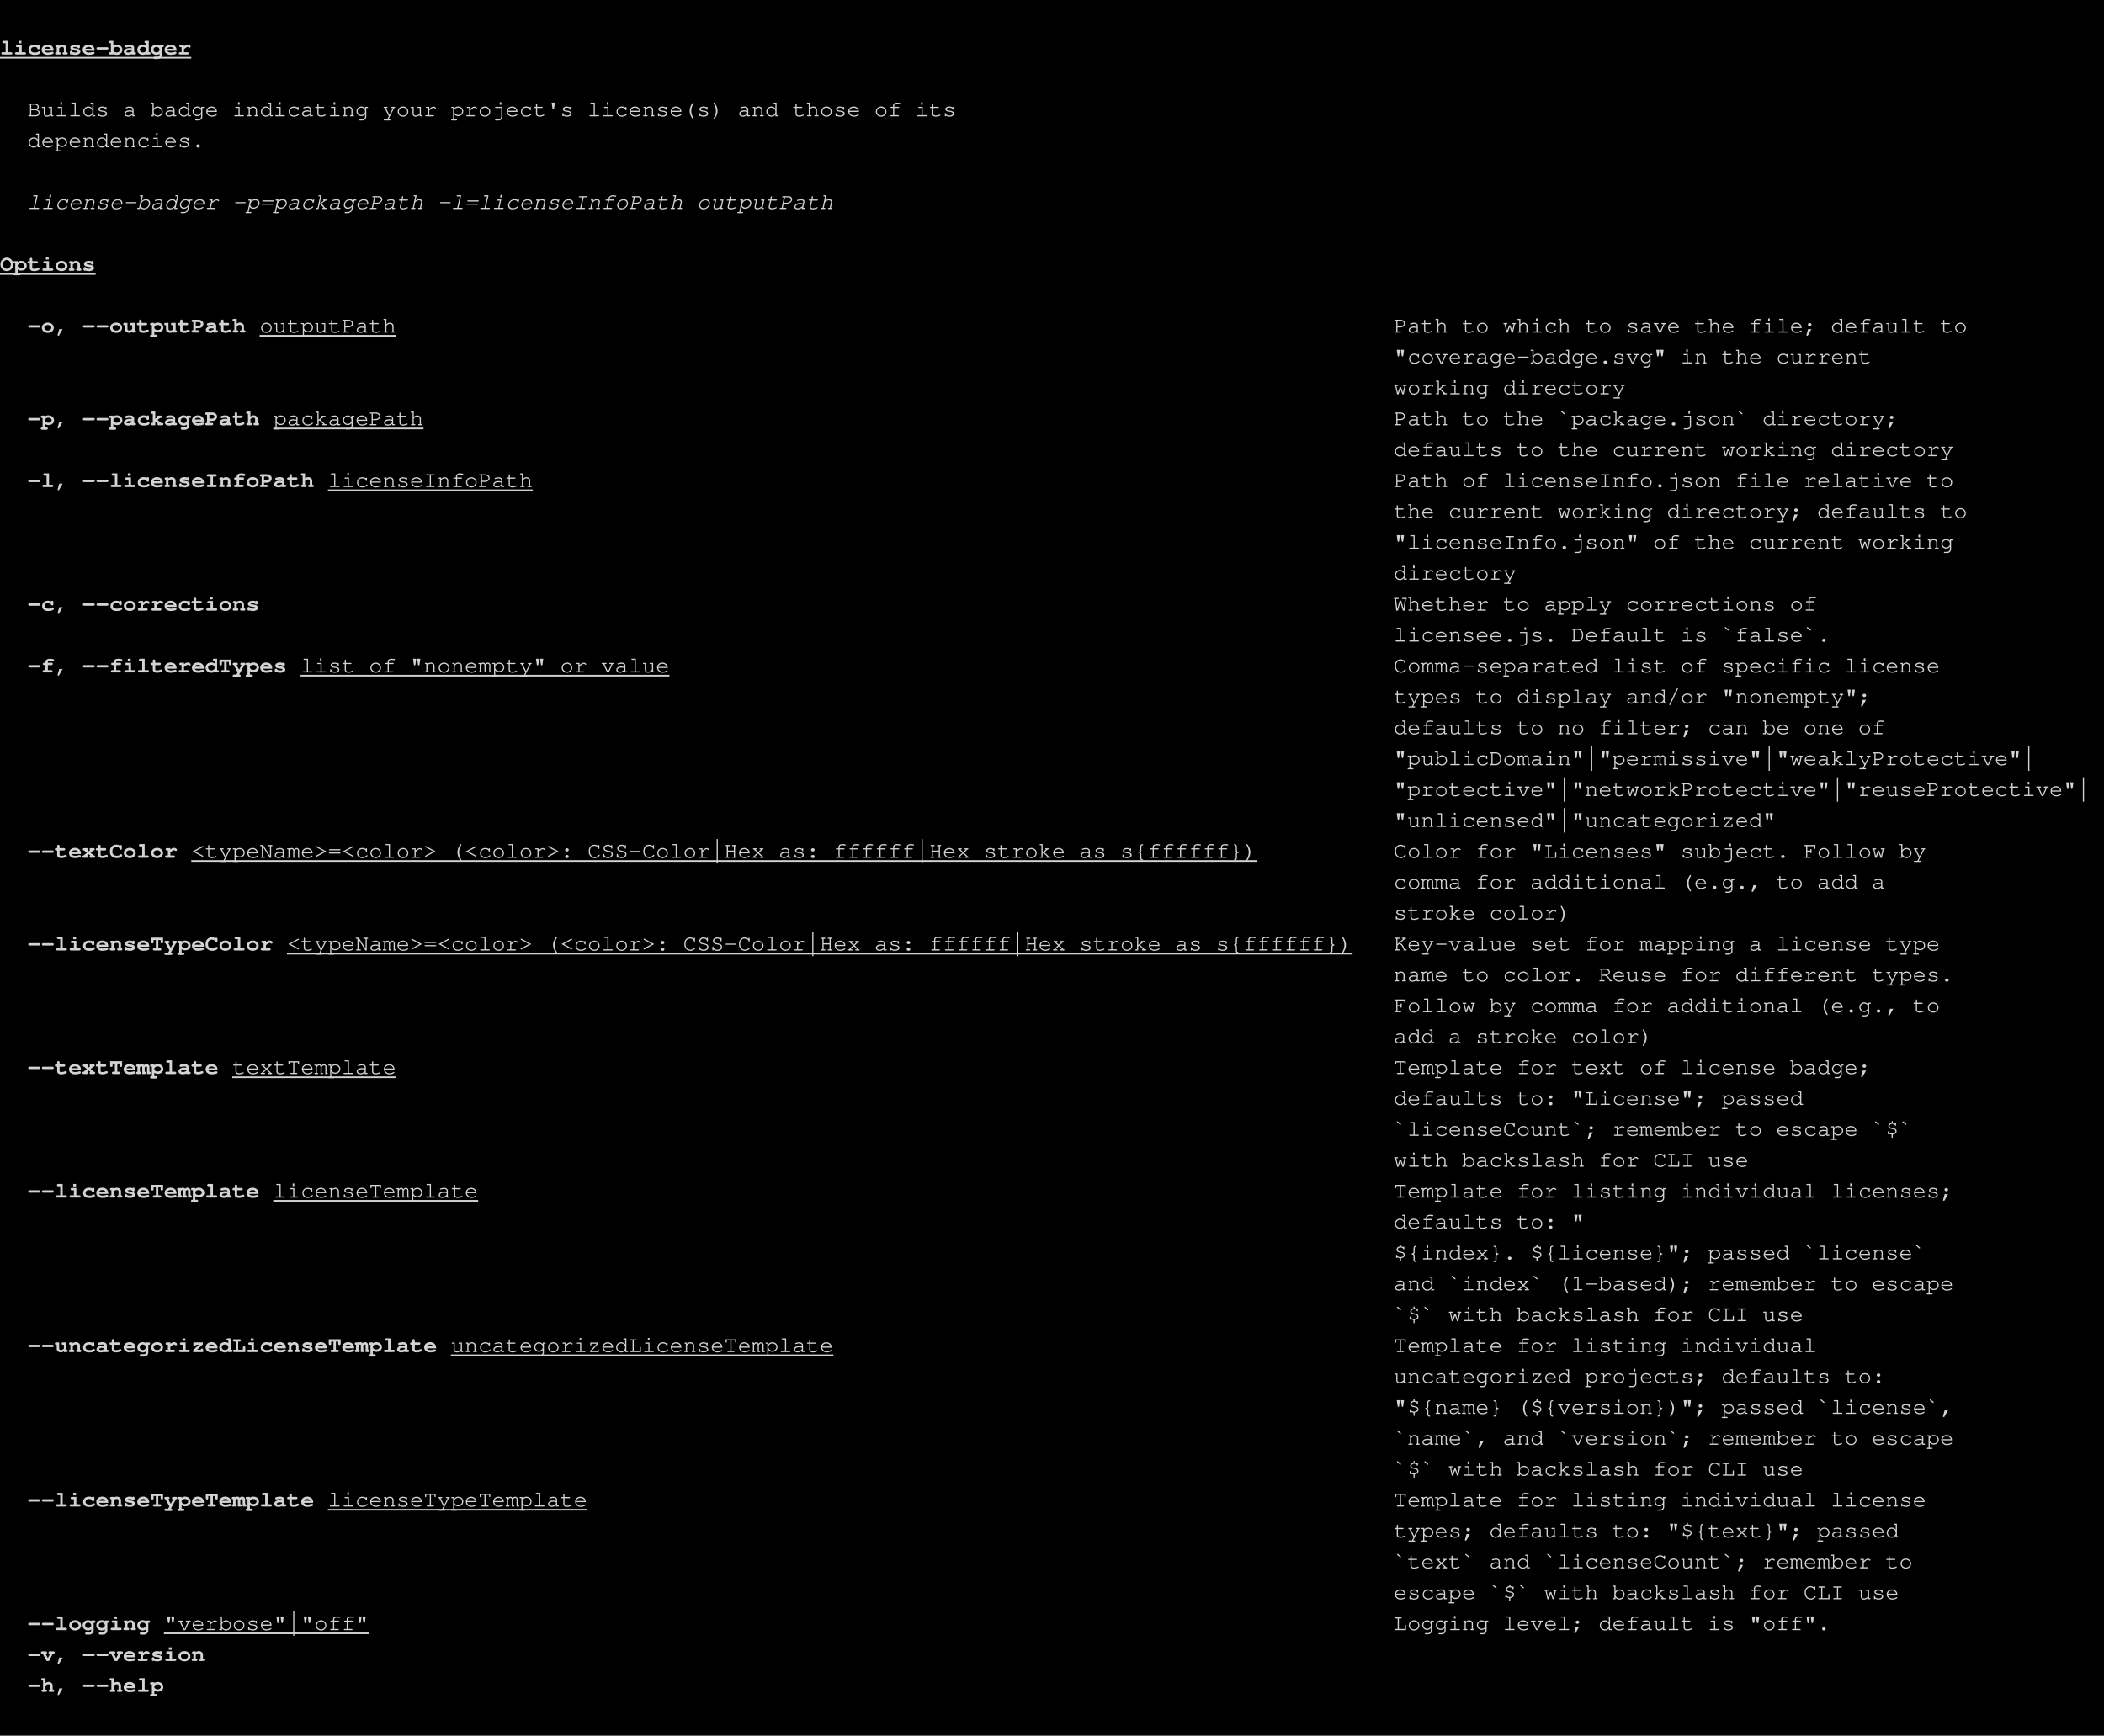
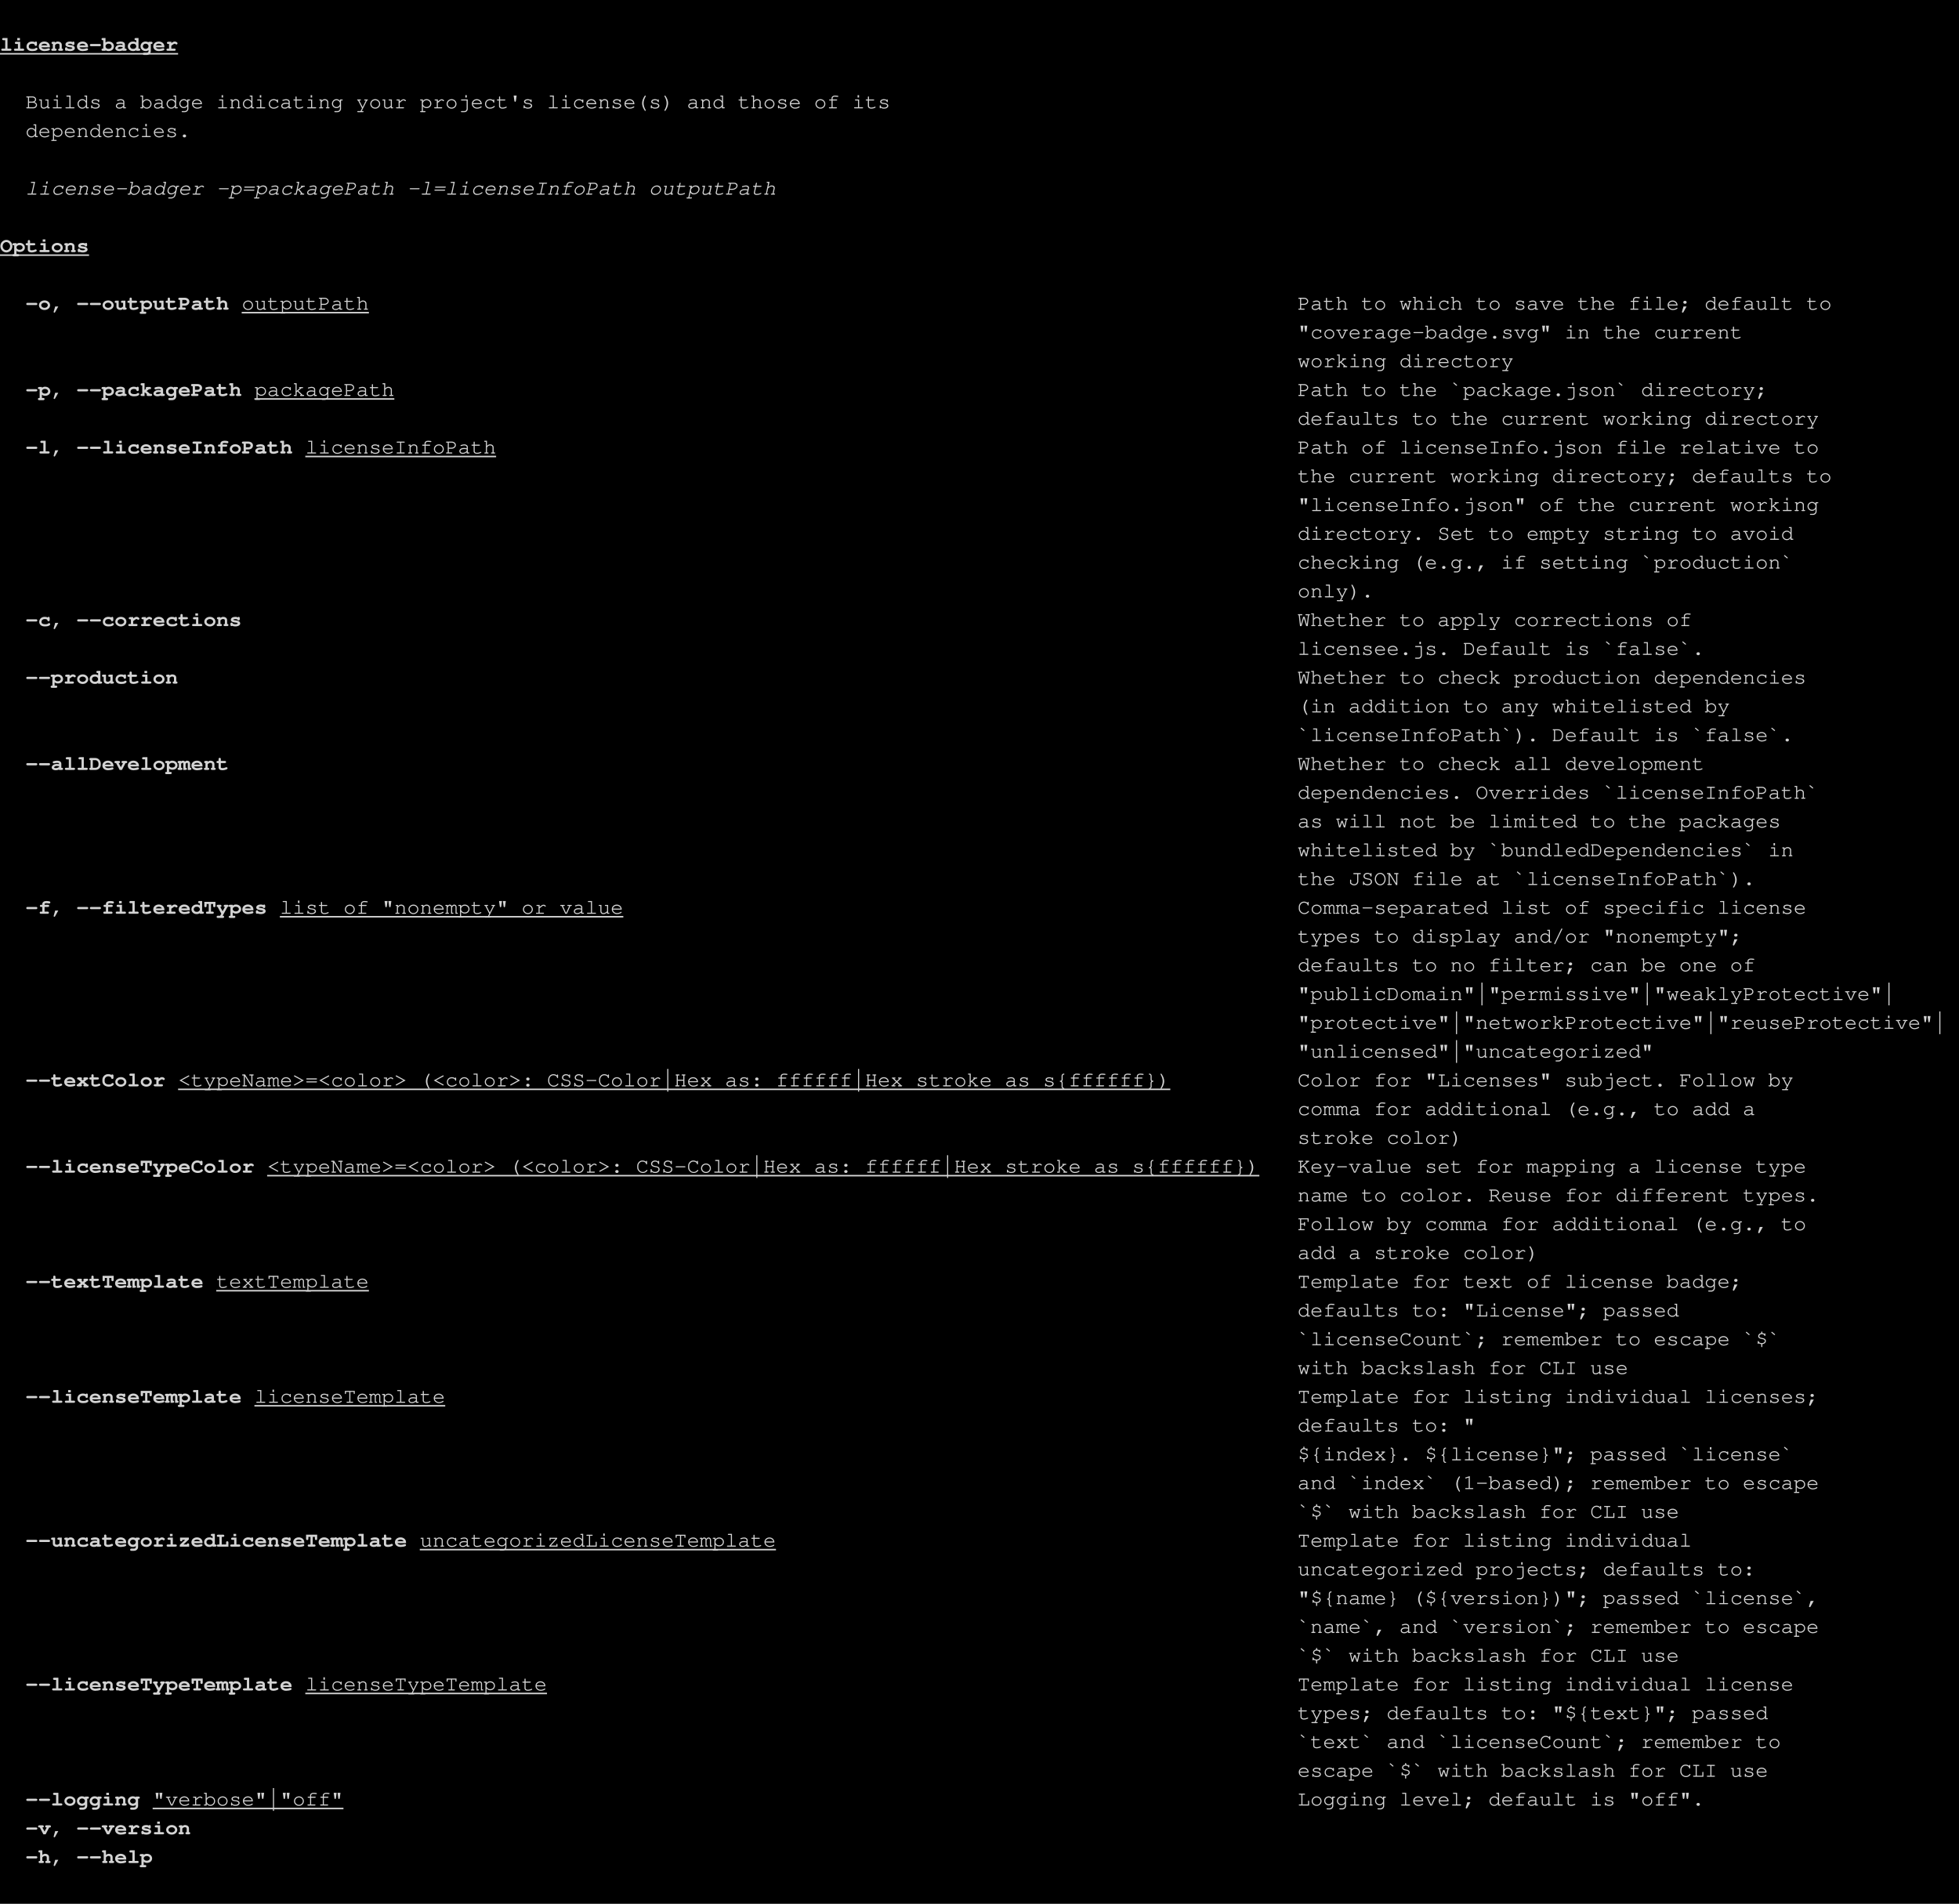
- <svg xmlns="http://www.w3.org/2000/svg" viewBox="0, 0, 1293.81, 1067.45" font-family="SauceCodePro Nerd Font, Source Code Pro, Courier" font-size="14">
+ <svg xmlns="http://www.w3.org/2000/svg" viewBox="0, 0, 1293.81, 1257.45" font-family="SauceCodePro Nerd Font, Source Code Pro, Courier" font-size="14">
  <g fill="#D3D3D3">
-     <rect x="0" y="0" width="1293.81" height="1067.45" fill="#000000" />
+     <rect x="0" y="0" width="1293.81" height="1257.45" fill="#000000" />
    <path d="M0,35.515 L117.619,35.515 Z" stroke="#D3D3D3" />
    <text x="0" y="33.55" font-weight="bold">license-badger</text>
    <text x="16.8" y="71.55">  Builds a badge indicating your project's license(s) and those of its          </text>
    <text x="16.8" y="90.55">  dependencies.                                                                 </text>
    <text x="16.8" y="128.55" font-style="italic">license-badger -p=packagePath -l=licenseInfoPath outputPath</text>
    <path d="M0,168.515 L58.81,168.515 Z" stroke="#D3D3D3" />
    <text x="0" y="166.55" font-weight="bold">Options</text>
    <text x="16.8" y="204.55" font-weight="bold">-o</text>
    <text x="33.61" y="204.55">, </text>
    <text x="50.41" y="204.55" font-weight="bold">--outputPath</text>
    <path d="M159.626,206.515 L243.64,206.515 Z" stroke="#D3D3D3" />
    <text x="159.63" y="204.55">outputPath</text>
    <text x="856.94" y="204.55">                                                                         Path to which to save the file; default to </text>
    <text x="856.94" y="223.55">                                                                                                      "coverage-badge.svg" in the current        </text>
    <text x="856.94" y="242.55">                                                                                                      working directory                          </text>
    <text x="16.8" y="261.55" font-weight="bold">-p</text>
    <text x="33.61" y="261.55">, </text>
    <text x="50.41" y="261.55" font-weight="bold">--packagePath</text>
    <path d="M168.027,263.515 L260.442,263.515 Z" stroke="#D3D3D3" />
    <text x="168.03" y="261.55">packagePath</text>
    <text x="856.94" y="261.55">                                                                       Path to the `package.json` directory;      </text>
    <text x="856.94" y="280.55">                                                                                                      defaults to the current working directory  </text>
    <text x="16.8" y="299.55" font-weight="bold">-l</text>
    <text x="33.61" y="299.55">, </text>
    <text x="50.41" y="299.55" font-weight="bold">--licenseInfoPath</text>
    <path d="M201.633,301.515 L327.653,301.515 Z" stroke="#D3D3D3" />
    <text x="201.63" y="299.55">licenseInfoPath</text>
    <text x="856.94" y="299.55">                                                               Path of licenseInfo.json file relative to  </text>
    <text x="856.94" y="318.55">                                                                                                      the current working directory; defaults to </text>
    <text x="856.94" y="337.55">                                                                                                      "licenseInfo.json" of the current working  </text>
-     <text x="856.94" y="356.55">                                                                                                      directory                                  </text>
-     <text x="16.8" y="375.55" font-weight="bold">-c</text>
-     <text x="33.61" y="375.55">, </text>
-     <text x="50.41" y="375.55" font-weight="bold">--corrections</text>
-     <text x="856.94" y="375.55">                                                                                   Whether to apply corrections of            </text>
-     <text x="856.94" y="394.55">                                                                                                      licensee.js. Default is `false`.           </text>
-     <text x="16.8" y="413.55" font-weight="bold">-f</text>
+     <text x="856.94" y="356.55">                                                                                                      directory. Set to empty string to avoid    </text>
+     <text x="856.94" y="375.55">                                                                                                      checking (e.g., if setting `production`    </text>
+     <text x="856.94" y="394.55">                                                                                                      only).                                     </text>
+     <text x="16.8" y="413.55" font-weight="bold">-c</text>
    <text x="33.61" y="413.55">, </text>
-     <text x="50.41" y="413.55" font-weight="bold">--filteredTypes</text>
-     <path d="M184.83,415.515 L411.667,415.515 Z" stroke="#D3D3D3" />
-     <text x="184.83" y="413.55">list of "nonempty" or value</text>
-     <text x="856.94" y="413.55">                                                     Comma-separated list of specific license   </text>
-     <text x="856.94" y="432.55">                                                                                                      types to display and/or "nonempty";        </text>
-     <text x="856.94" y="451.55">                                                                                                      defaults to no filter; can be one of       </text>
-     <text x="856.94" y="470.55">                                                                                                      "publicDomain"|"permissive"|"weaklyProtective"| </text>
-     <text x="856.94" y="489.55">                                                                                                      "protective"|"networkProtective"|"reuseProtective"| </text>
-     <text x="856.94" y="508.55">                                                                                                      "unlicensed"|"uncategorized"               </text>
-     <text x="16.8" y="527.55" font-weight="bold">--textColor</text>
-     <path d="M117.619,529.515 L772.926,529.515 Z" stroke="#D3D3D3" />
-     <text x="117.62" y="527.55">&lt;typeName&gt;=&lt;color&gt; (&lt;color&gt;: CSS-Color|Hex as: ffffff|Hex stroke as s{ffffff})</text>
-     <text x="856.94" y="527.55">          Color for "Licenses" subject. Follow by    </text>
-     <text x="856.94" y="546.55">                                                                                                      comma for additional (e.g., to add a       </text>
-     <text x="856.94" y="565.55">                                                                                                      stroke color)                              </text>
-     <text x="16.8" y="584.55" font-weight="bold">--licenseTypeColor</text>
-     <path d="M176.429,586.515 L831.735,586.515 Z" stroke="#D3D3D3" />
-     <text x="176.43" y="584.55">&lt;typeName&gt;=&lt;color&gt; (&lt;color&gt;: CSS-Color|Hex as: ffffff|Hex stroke as s{ffffff})</text>
-     <text x="856.94" y="584.55">   Key-value set for mapping a license type   </text>
-     <text x="856.94" y="603.55">                                                                                                      name to color. Reuse for different types.  </text>
-     <text x="856.94" y="622.55">                                                                                                      Follow by comma for additional (e.g., to   </text>
-     <text x="856.94" y="641.55">                                                                                                      add a stroke color)                        </text>
-     <text x="16.8" y="660.55" font-weight="bold">--textTemplate</text>
-     <path d="M142.823,662.515 L243.64,662.515 Z" stroke="#D3D3D3" />
-     <text x="142.82" y="660.55">textTemplate</text>
-     <text x="856.94" y="660.55">                                                                         Template for text of license badge;        </text>
-     <text x="856.94" y="679.55">                                                                                                      defaults to: "License"; passed             </text>
-     <text x="856.94" y="698.55">                                                                                                      `licenseCount`; remember to escape `$`     </text>
-     <text x="856.94" y="717.55">                                                                                                      with backslash for CLI use                 </text>
-     <text x="16.8" y="736.55" font-weight="bold">--licenseTemplate</text>
-     <path d="M168.027,738.515 L294.048,738.515 Z" stroke="#D3D3D3" />
-     <text x="168.03" y="736.55">licenseTemplate</text>
-     <text x="856.94" y="736.55">                                                                   Template for listing individual licenses;  </text>
-     <text x="856.94" y="755.55">                                                                                                      defaults to: "                             </text>
-     <text x="856.94" y="774.55">                                                                                                      ${index}. ${license}"; passed `license`    </text>
-     <text x="856.94" y="793.55">                                                                                                      and `index` (1-based); remember to escape  </text>
-     <text x="856.94" y="812.55">                                                                                                      `$` with backslash for CLI use             </text>
-     <text x="16.8" y="831.55" font-weight="bold">--uncategorizedLicenseTemplate</text>
-     <path d="M277.245,833.515 L512.483,833.515 Z" stroke="#D3D3D3" />
-     <text x="277.25" y="831.55">uncategorizedLicenseTemplate</text>
-     <text x="856.94" y="831.55">                                         Template for listing individual            </text>
-     <text x="856.94" y="850.55">                                                                                                      uncategorized projects; defaults to:       </text>
-     <text x="856.94" y="869.55">                                                                                                      "${name} (${version})"; passed `license`,  </text>
-     <text x="856.94" y="888.55">                                                                                                      `name`, and `version`; remember to escape  </text>
-     <text x="856.94" y="907.55">                                                                                                      `$` with backslash for CLI use             </text>
-     <text x="16.8" y="926.55" font-weight="bold">--licenseTypeTemplate</text>
-     <path d="M201.633,928.515 L361.259,928.515 Z" stroke="#D3D3D3" />
-     <text x="201.63" y="926.55">licenseTypeTemplate</text>
-     <text x="856.94" y="926.55">                                                           Template for listing individual license    </text>
-     <text x="856.94" y="945.55">                                                                                                      types; defaults to: "${text}"; passed      </text>
-     <text x="856.94" y="964.55">                                                                                                      `text` and `licenseCount`; remember to     </text>
-     <text x="856.94" y="983.55">                                                                                                      escape `$` with backslash for CLI use      </text>
-     <text x="16.8" y="1002.55" font-weight="bold">--logging</text>
-     <path d="M100.816,1004.515 L226.837,1004.515 Z" stroke="#D3D3D3" />
-     <text x="100.82" y="1002.55">"verbose"|"off"</text>
-     <text x="856.94" y="1002.55">                                                                           Logging level; default is "off".           </text>
-     <text x="16.8" y="1021.55" font-weight="bold">-v</text>
-     <text x="33.61" y="1021.55">, </text>
-     <text x="50.41" y="1021.55" font-weight="bold">--version</text>
-     <text x="16.8" y="1040.55" font-weight="bold">-h</text>
-     <text x="33.61" y="1040.55">, </text>
-     <text x="50.41" y="1040.55" font-weight="bold">--help</text>
+     <text x="50.41" y="413.55" font-weight="bold">--corrections</text>
+     <text x="856.94" y="413.55">                                                                                   Whether to apply corrections of            </text>
+     <text x="856.94" y="432.55">                                                                                                      licensee.js. Default is `false`.           </text>
+     <text x="16.8" y="451.55" font-weight="bold">--production</text>
+     <text x="856.94" y="451.55">                                                                                        Whether to check production dependencies   </text>
+     <text x="856.94" y="470.55">                                                                                                      (in addition to any whitelisted by         </text>
+     <text x="856.94" y="489.55">                                                                                                      `licenseInfoPath`). Default is `false`.    </text>
+     <text x="16.8" y="508.55" font-weight="bold">--allDevelopment</text>
+     <text x="856.94" y="508.55">                                                                                    Whether to check all development           </text>
+     <text x="856.94" y="527.55">                                                                                                      dependencies. Overrides `licenseInfoPath`  </text>
+     <text x="856.94" y="546.55">                                                                                                      as will not be limited to the packages     </text>
+     <text x="856.94" y="565.55">                                                                                                      whitelisted by `bundledDependencies` in    </text>
+     <text x="856.94" y="584.55">                                                                                                      the JSON file at `licenseInfoPath`).       </text>
+     <text x="16.8" y="603.55" font-weight="bold">-f</text>
+     <text x="33.61" y="603.55">, </text>
+     <text x="50.41" y="603.55" font-weight="bold">--filteredTypes</text>
+     <path d="M184.83,605.515 L411.667,605.515 Z" stroke="#D3D3D3" />
+     <text x="184.83" y="603.55">list of "nonempty" or value</text>
+     <text x="856.94" y="603.55">                                                     Comma-separated list of specific license   </text>
+     <text x="856.94" y="622.55">                                                                                                      types to display and/or "nonempty";        </text>
+     <text x="856.94" y="641.55">                                                                                                      defaults to no filter; can be one of       </text>
+     <text x="856.94" y="660.55">                                                                                                      "publicDomain"|"permissive"|"weaklyProtective"| </text>
+     <text x="856.94" y="679.55">                                                                                                      "protective"|"networkProtective"|"reuseProtective"| </text>
+     <text x="856.94" y="698.55">                                                                                                      "unlicensed"|"uncategorized"               </text>
+     <text x="16.8" y="717.55" font-weight="bold">--textColor</text>
+     <path d="M117.619,719.515 L772.926,719.515 Z" stroke="#D3D3D3" />
+     <text x="117.62" y="717.55">&lt;typeName&gt;=&lt;color&gt; (&lt;color&gt;: CSS-Color|Hex as: ffffff|Hex stroke as s{ffffff})</text>
+     <text x="856.94" y="717.55">          Color for "Licenses" subject. Follow by    </text>
+     <text x="856.94" y="736.55">                                                                                                      comma for additional (e.g., to add a       </text>
+     <text x="856.94" y="755.55">                                                                                                      stroke color)                              </text>
+     <text x="16.8" y="774.55" font-weight="bold">--licenseTypeColor</text>
+     <path d="M176.429,776.515 L831.735,776.515 Z" stroke="#D3D3D3" />
+     <text x="176.43" y="774.55">&lt;typeName&gt;=&lt;color&gt; (&lt;color&gt;: CSS-Color|Hex as: ffffff|Hex stroke as s{ffffff})</text>
+     <text x="856.94" y="774.55">   Key-value set for mapping a license type   </text>
+     <text x="856.94" y="793.55">                                                                                                      name to color. Reuse for different types.  </text>
+     <text x="856.94" y="812.55">                                                                                                      Follow by comma for additional (e.g., to   </text>
+     <text x="856.94" y="831.55">                                                                                                      add a stroke color)                        </text>
+     <text x="16.8" y="850.55" font-weight="bold">--textTemplate</text>
+     <path d="M142.823,852.515 L243.64,852.515 Z" stroke="#D3D3D3" />
+     <text x="142.82" y="850.55">textTemplate</text>
+     <text x="856.94" y="850.55">                                                                         Template for text of license badge;        </text>
+     <text x="856.94" y="869.55">                                                                                                      defaults to: "License"; passed             </text>
+     <text x="856.94" y="888.55">                                                                                                      `licenseCount`; remember to escape `$`     </text>
+     <text x="856.94" y="907.55">                                                                                                      with backslash for CLI use                 </text>
+     <text x="16.8" y="926.55" font-weight="bold">--licenseTemplate</text>
+     <path d="M168.027,928.515 L294.048,928.515 Z" stroke="#D3D3D3" />
+     <text x="168.03" y="926.55">licenseTemplate</text>
+     <text x="856.94" y="926.55">                                                                   Template for listing individual licenses;  </text>
+     <text x="856.94" y="945.55">                                                                                                      defaults to: "                             </text>
+     <text x="856.94" y="964.55">                                                                                                      ${index}. ${license}"; passed `license`    </text>
+     <text x="856.94" y="983.55">                                                                                                      and `index` (1-based); remember to escape  </text>
+     <text x="856.94" y="1002.55">                                                                                                      `$` with backslash for CLI use             </text>
+     <text x="16.8" y="1021.55" font-weight="bold">--uncategorizedLicenseTemplate</text>
+     <path d="M277.245,1023.515 L512.483,1023.515 Z" stroke="#D3D3D3" />
+     <text x="277.25" y="1021.55">uncategorizedLicenseTemplate</text>
+     <text x="856.94" y="1021.55">                                         Template for listing individual            </text>
+     <text x="856.94" y="1040.55">                                                                                                      uncategorized projects; defaults to:       </text>
+     <text x="856.94" y="1059.55">                                                                                                      "${name} (${version})"; passed `license`,  </text>
+     <text x="856.94" y="1078.55">                                                                                                      `name`, and `version`; remember to escape  </text>
+     <text x="856.94" y="1097.55">                                                                                                      `$` with backslash for CLI use             </text>
+     <text x="16.8" y="1116.55" font-weight="bold">--licenseTypeTemplate</text>
+     <path d="M201.633,1118.515 L361.259,1118.515 Z" stroke="#D3D3D3" />
+     <text x="201.63" y="1116.55">licenseTypeTemplate</text>
+     <text x="856.94" y="1116.55">                                                           Template for listing individual license    </text>
+     <text x="856.94" y="1135.55">                                                                                                      types; defaults to: "${text}"; passed      </text>
+     <text x="856.94" y="1154.55">                                                                                                      `text` and `licenseCount`; remember to     </text>
+     <text x="856.94" y="1173.55">                                                                                                      escape `$` with backslash for CLI use      </text>
+     <text x="16.8" y="1192.55" font-weight="bold">--logging</text>
+     <path d="M100.816,1194.515 L226.837,1194.515 Z" stroke="#D3D3D3" />
+     <text x="100.82" y="1192.55">"verbose"|"off"</text>
+     <text x="856.94" y="1192.55">                                                                           Logging level; default is "off".           </text>
+     <text x="16.8" y="1211.55" font-weight="bold">-v</text>
+     <text x="33.61" y="1211.55">, </text>
+     <text x="50.41" y="1211.55" font-weight="bold">--version</text>
+     <text x="16.8" y="1230.55" font-weight="bold">-h</text>
+     <text x="33.61" y="1230.55">, </text>
+     <text x="50.41" y="1230.55" font-weight="bold">--help</text>
  </g>
</svg>
